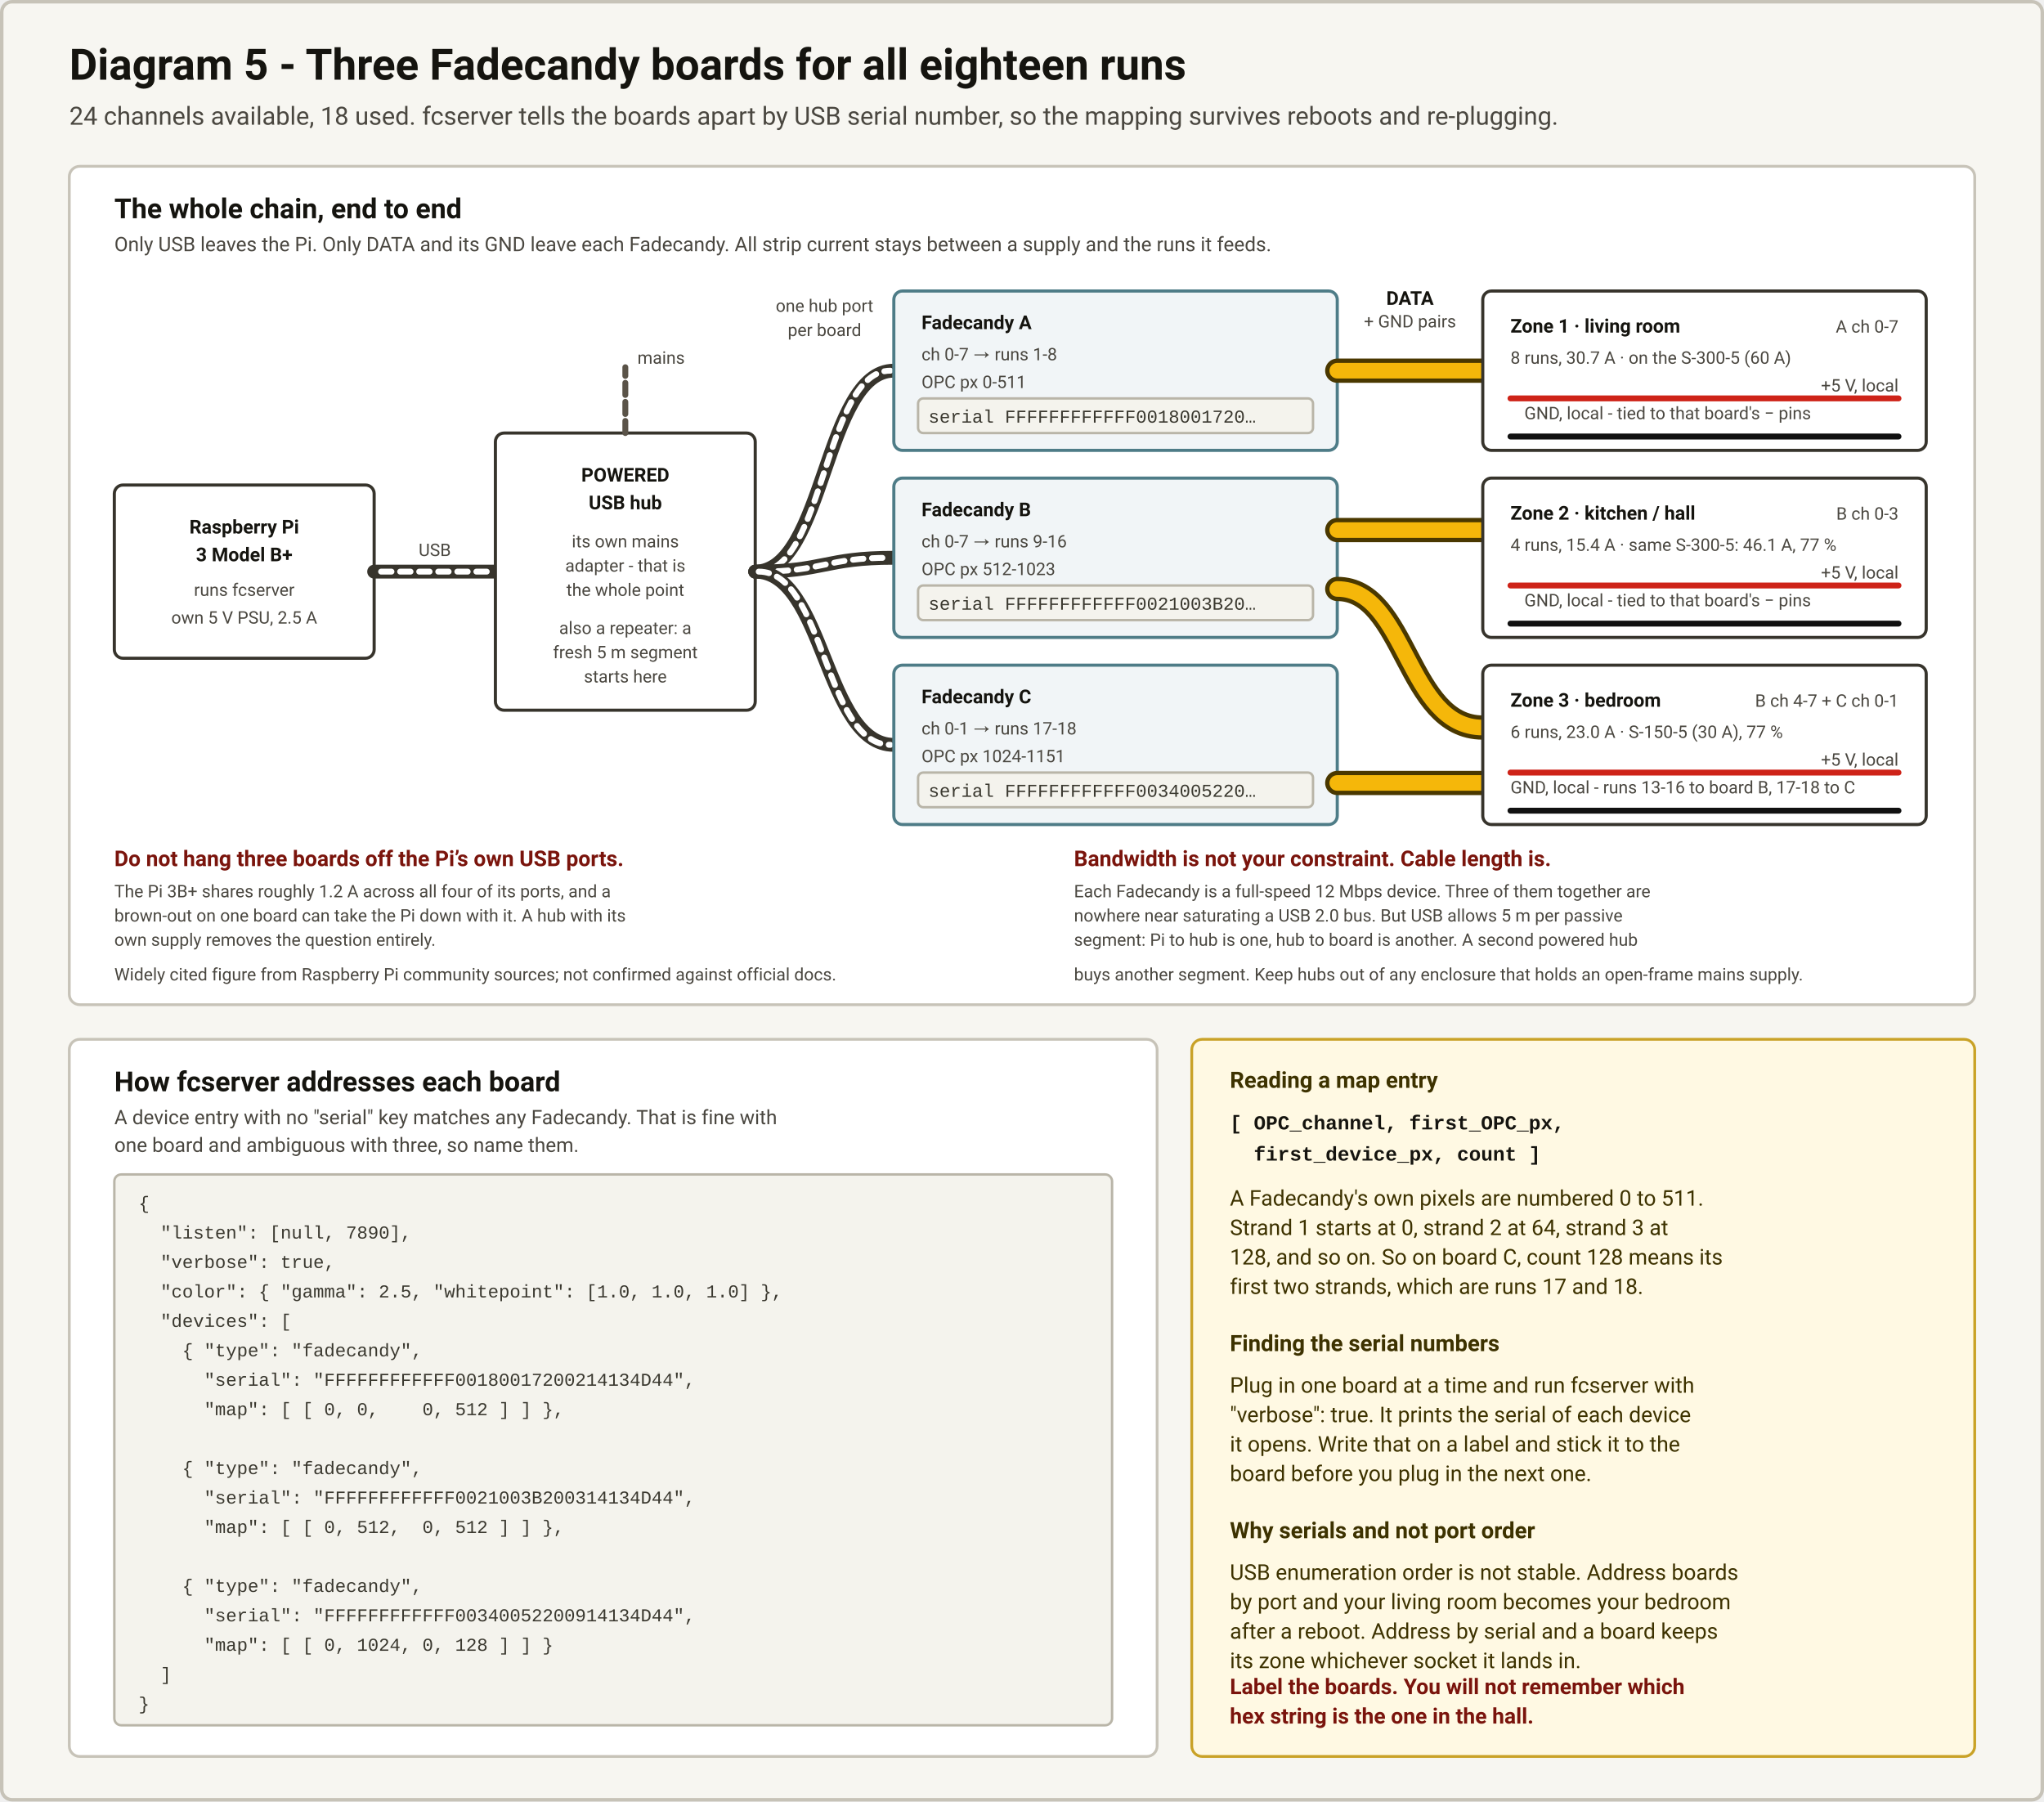
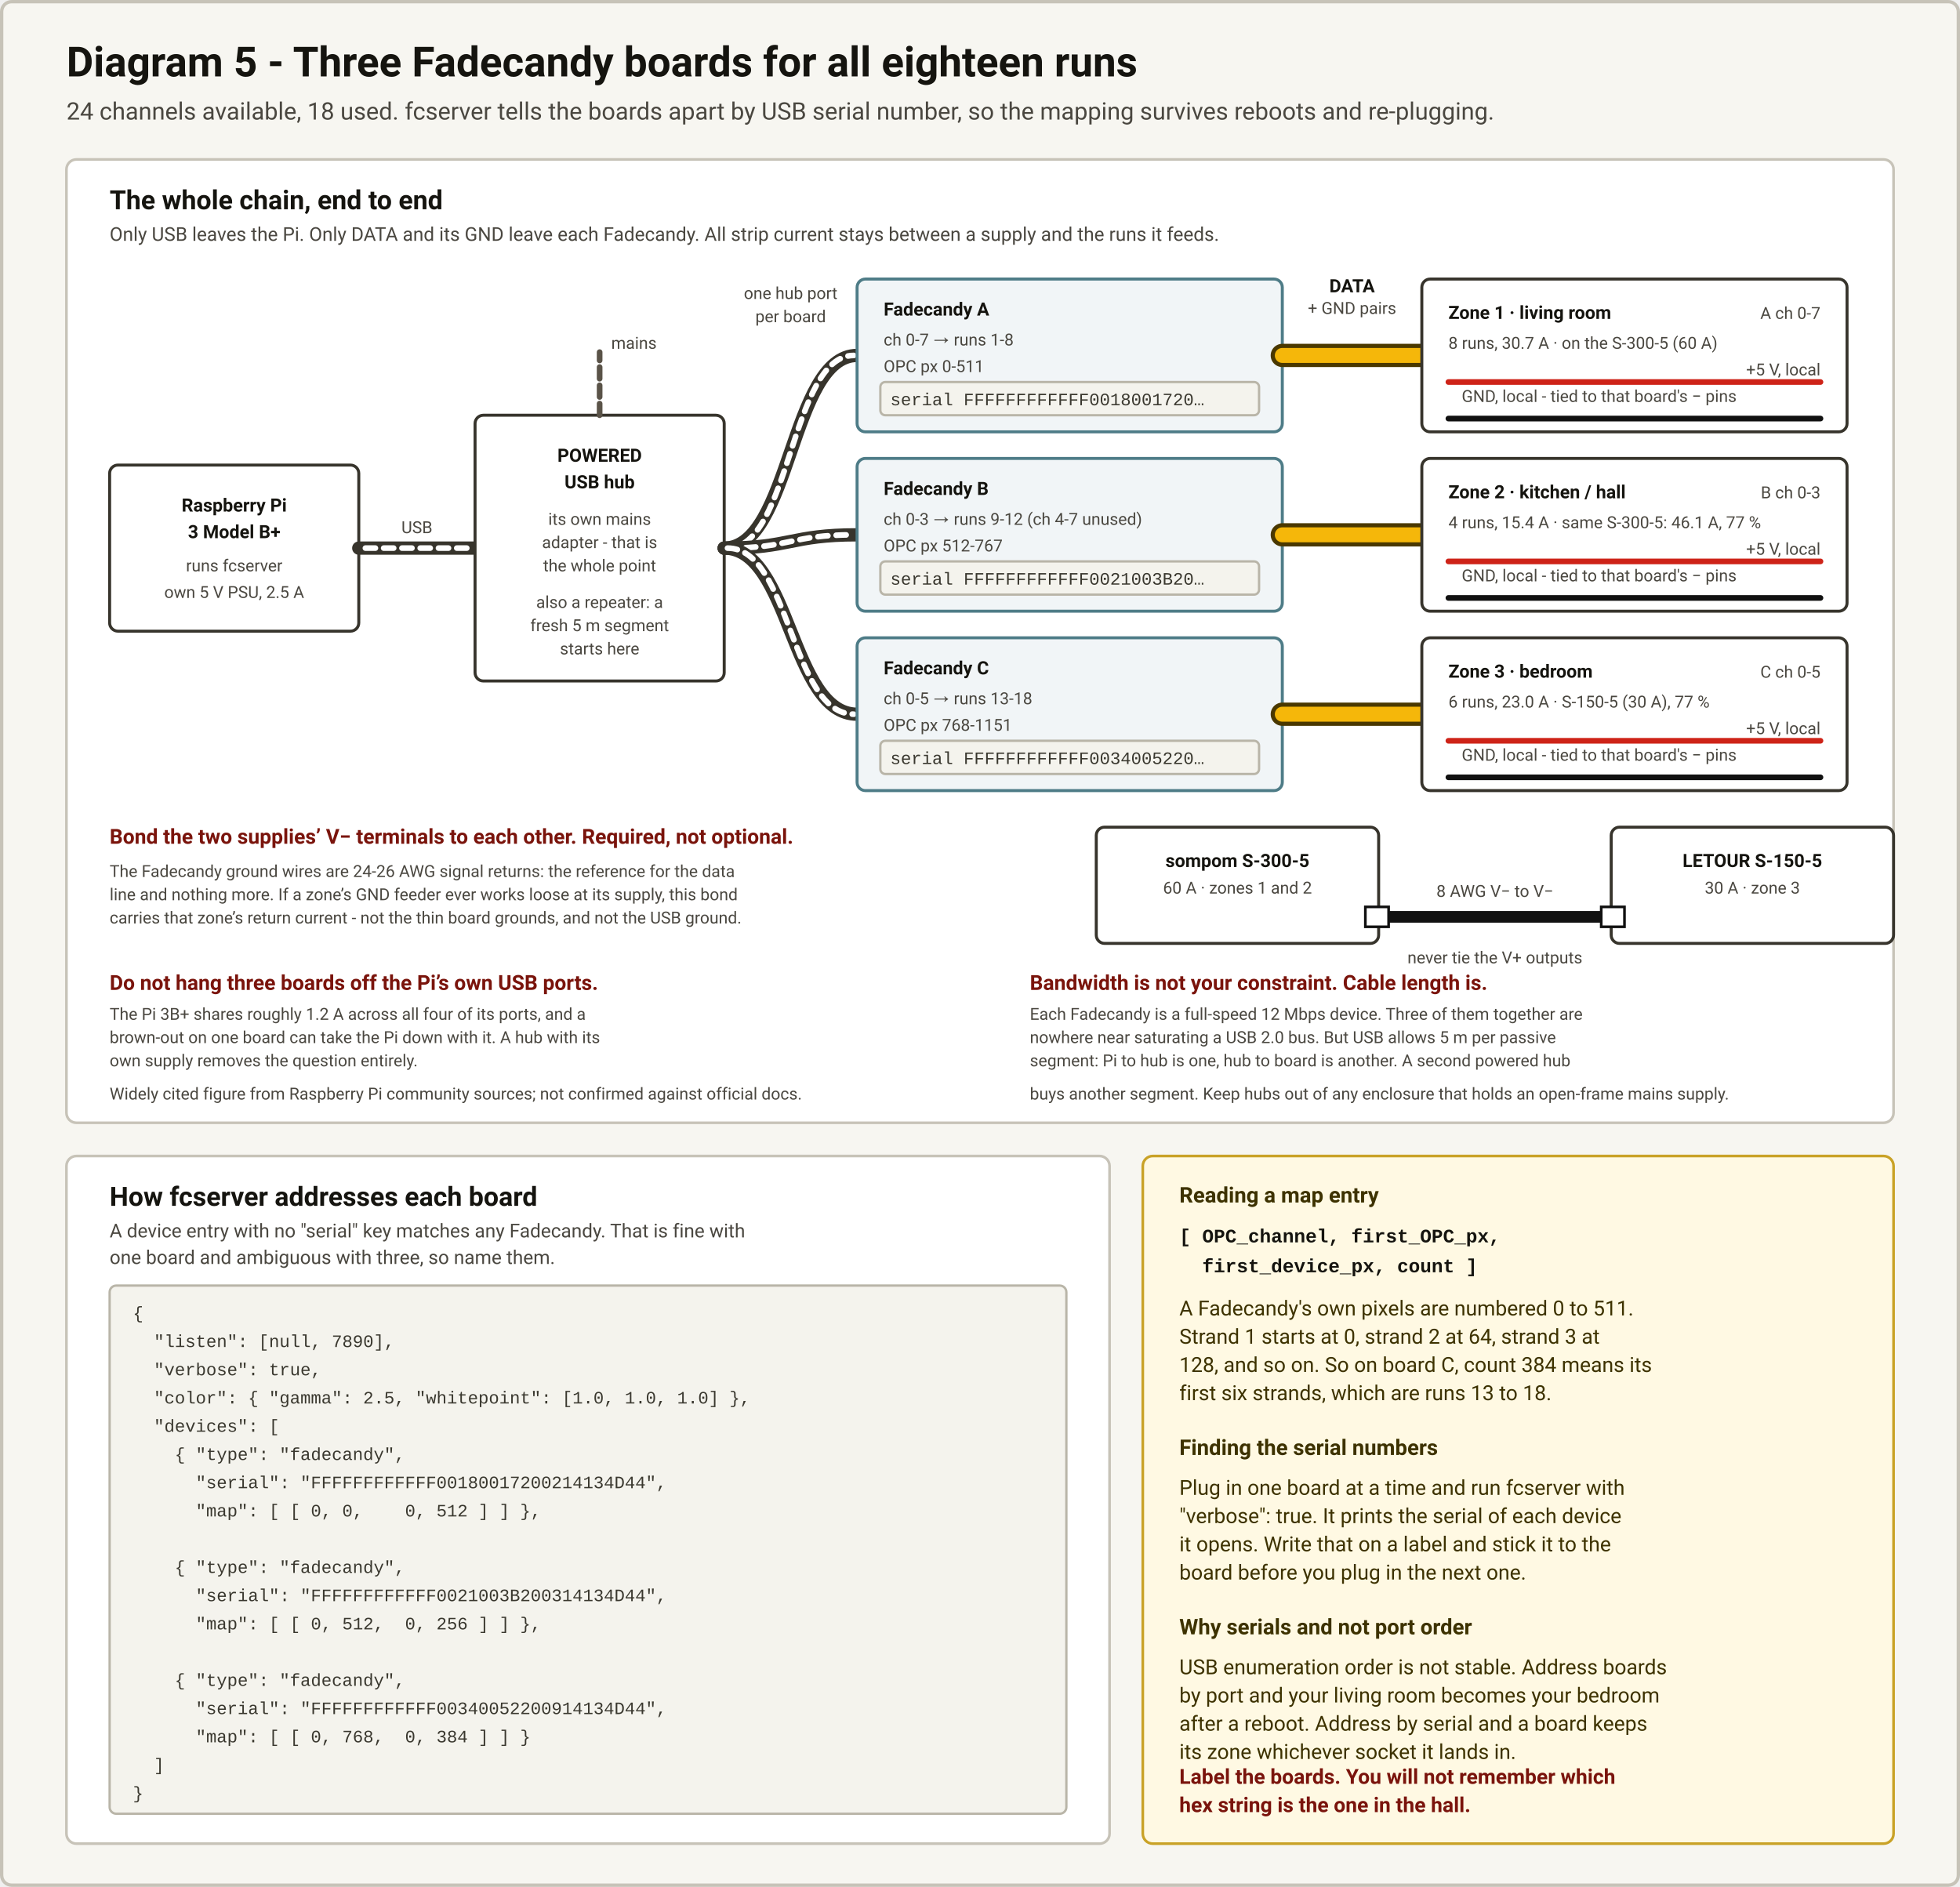
- <svg xmlns="http://www.w3.org/2000/svg" viewBox="0 0 1180 1040" width="1180" height="1040" role="img" aria-labelledby="t5 d5">
+ <svg xmlns="http://www.w3.org/2000/svg" viewBox="0 0 1180 1136" width="1180" height="1136" role="img" aria-labelledby="t5 d5">
  <style>
    .bg     { fill:#F7F6F1; stroke:#C7C3B8; stroke-width:2; }
    .ttl    { font:700 25px ui-sans-serif,system-ui,'Segoe UI',Roboto,Helvetica,Arial,sans-serif; fill:#15140F; }
    .sub    { font:400 14.5px ui-sans-serif,system-ui,'Segoe UI',Roboto,Helvetica,Arial,sans-serif; fill:#4A4740; }
    .lbls   { font:400 11.5px ui-sans-serif,system-ui,'Segoe UI',Roboto,Helvetica,Arial,sans-serif; fill:#4A4740; }
    .tiny   { font:400 10px ui-sans-serif,system-ui,'Segoe UI',Roboto,Helvetica,Arial,sans-serif; fill:#4A4740; }
    .wlbl   { font:700 11px ui-sans-serif,system-ui,'Segoe UI',Roboto,Helvetica,Arial,sans-serif; fill:#15140F; }
    .panttl { font:700 16px ui-sans-serif,system-ui,'Segoe UI',Roboto,Helvetica,Arial,sans-serif; fill:#15140F; }
    .mono   { font:600 11.5px ui-monospace,'SFMono-Regular',Consolas,'Liberation Mono',monospace; fill:#15140F; }
    .monos  { font:400 10.5px ui-monospace,'SFMono-Regular',Consolas,'Liberation Mono',monospace; fill:#3A382F; }

    .pan    { fill:#FFFFFF; stroke:#C7C3B8; stroke-width:1.6; }
    .box    { fill:#FFFFFF; stroke:#37342C; stroke-width:1.8; }
    .fcb    { fill:#F1F5F7; stroke:#4E7C87; stroke-width:1.8; }
    .code   { fill:#F4F3ED; stroke:#B9B5A8; stroke-width:1.4; }

    .usbc   { stroke:#37342C; stroke-width:8; fill:none; stroke-linecap:round; stroke-linejoin:round; }
    .usb    { stroke:#FFFFFF; stroke-width:3.4; fill:none; stroke-linecap:round; stroke-linejoin:round; stroke-dasharray:6 5; }
    .datc   { stroke:#4A3800; stroke-width:14; fill:none; stroke-linecap:round; stroke-linejoin:round; }
    .dat    { stroke:#F5B70A; stroke-width:9; fill:none; stroke-linecap:round; stroke-linejoin:round; }
    .gnd    { stroke:#111111; stroke-width:3.4; fill:none; stroke-linecap:round; }
    .pwr    { stroke:#CE2318; stroke-width:3.4; fill:none; stroke-linecap:round; }
    .mains  { stroke:#5A5348; stroke-width:3.4; fill:none; stroke-linecap:round; stroke-dasharray:7 4; }
+     .bond   { stroke:#111111; stroke-width:7; fill:none; stroke-linecap:round; }

    .note   { fill:#FFF9E3; stroke:#C9A227; stroke-width:1.6; }
    .notet  { font:700 13px ui-sans-serif,system-ui,'Segoe UI',Roboto,Helvetica,Arial,sans-serif; fill:#3D3200; }
    .notep  { font:400 12.5px ui-sans-serif,system-ui,'Segoe UI',Roboto,Helvetica,Arial,sans-serif; fill:#3D3200; }
    .warnt  { font:700 12.5px ui-sans-serif,system-ui,'Segoe UI',Roboto,Helvetica,Arial,sans-serif; fill:#7A140C; }
  </style>
-   <rect class="bg" x="1" y="1" width="1178" height="1038" rx="6" />
+   <rect class="bg" x="1" y="1" width="1178" height="1134" rx="6" />
  <text class="ttl" x="40" y="46">Diagram 5 - Three Fadecandy boards for all eighteen runs</text>
  <text class="sub" x="40" y="72">24 channels available, 18 used. fcserver tells the boards apart by USB serial number, so the mapping survives reboots and re-plugging.</text>
-   <rect class="pan" x="40" y="96" width="1100" height="484" rx="6" />
+   <rect class="pan" x="40" y="96" width="1100" height="580" rx="6" />
  <text class="panttl" x="66" y="126">The whole chain, end to end</text>
  <text class="lbls" x="66" y="145">Only USB leaves the Pi. Only DATA and its GND leave each Fadecandy. All strip current stays between a supply and the runs it feeds.</text>
  <rect class="box" x="66" y="280" width="150" height="100" rx="5" />
  <text class="wlbl" x="141" y="308" text-anchor="middle">Raspberry Pi</text>
  <text class="wlbl" x="141" y="324" text-anchor="middle">3 Model B+</text>
  <text class="tiny" x="141" y="344" text-anchor="middle">runs fcserver</text>
  <text class="tiny" x="141" y="360" text-anchor="middle">own 5 V PSU, 2.5 A</text>
  <path class="usbc" d="M 216 330 H 286" />
  <path class="usb" d="M 220 330 H 282" />
  <text class="tiny" x="251" y="321" text-anchor="middle">USB</text>
  <rect class="box" x="286" y="250" width="150" height="160" rx="5" />
  <text class="wlbl" x="361" y="278" text-anchor="middle">POWERED</text>
  <text class="wlbl" x="361" y="294" text-anchor="middle">USB hub</text>
  <text class="tiny" x="361" y="316" text-anchor="middle">its own mains</text>
  <text class="tiny" x="361" y="330" text-anchor="middle">adapter - that is</text>
  <text class="tiny" x="361" y="344" text-anchor="middle">the whole point</text>
  <text class="tiny" x="361" y="366" text-anchor="middle">also a repeater: a</text>
  <text class="tiny" x="361" y="380" text-anchor="middle">fresh 5 m segment</text>
  <text class="tiny" x="361" y="394" text-anchor="middle">starts here</text>
  <path class="mains" d="M 361 250 V 212" />
  <text class="tiny" x="368" y="210">mains</text>
  <path class="usbc" d="M 436 330 C 476 330, 476 214, 516 214" />
  <path class="usb" d="M 438 330 C 476 330, 476 214, 514 214" />
  <rect class="fcb" x="516" y="168" width="256" height="92" rx="5" />
  <text class="wlbl" x="532" y="190">Fadecandy A</text>
  <text class="tiny" x="532" y="208">ch 0-7 → runs 1-8</text>
  <text class="tiny" x="532" y="224">OPC px 0-511</text>
  <rect class="code" x="530" y="230" width="228" height="20" rx="3" />
  <text class="monos" x="536" y="244" xml:space="preserve">serial FFFFFFFFFFFF0018001720…</text>
  <path class="datc" d="M 772 214 H 856" />
  <path class="dat" d="M 772 214 H 856" />
  <path class="usbc" d="M 436 330 C 476 330, 476 322, 516 322" />
  <path class="usb" d="M 438 330 C 476 330, 476 322, 514 322" />
  <rect class="fcb" x="516" y="276" width="256" height="92" rx="5" />
  <text class="wlbl" x="532" y="298">Fadecandy B</text>
-   <text class="tiny" x="532" y="316">ch 0-7 → runs 9-16</text>
-   <text class="tiny" x="532" y="332">OPC px 512-1023</text>
+   <text class="tiny" x="532" y="316">ch 0-3 → runs 9-12  (ch 4-7 unused)</text>
+   <text class="tiny" x="532" y="332">OPC px 512-767</text>
  <rect class="code" x="530" y="338" width="228" height="20" rx="3" />
  <text class="monos" x="536" y="352" xml:space="preserve">serial FFFFFFFFFFFF0021003B20…</text>
-   <path class="datc" d="M 772 306 H 856" />
-   <path class="dat" d="M 772 306 H 856" />
-   <path class="datc" d="M 772 340 C 812 340, 812 420, 856 420" />
-   <path class="dat" d="M 772 340 C 812 340, 812 420, 856 420" />
+   <path class="datc" d="M 772 322 H 856" />
+   <path class="dat" d="M 772 322 H 856" />
  <path class="usbc" d="M 436 330 C 476 330, 476 430, 516 430" />
  <path class="usb" d="M 438 330 C 476 330, 476 430, 514 430" />
  <rect class="fcb" x="516" y="384" width="256" height="92" rx="5" />
  <text class="wlbl" x="532" y="406">Fadecandy C</text>
-   <text class="tiny" x="532" y="424">ch 0-1 → runs 17-18</text>
-   <text class="tiny" x="532" y="440">OPC px 1024-1151</text>
+   <text class="tiny" x="532" y="424">ch 0-5 → runs 13-18</text>
+   <text class="tiny" x="532" y="440">OPC px 768-1151</text>
  <rect class="code" x="530" y="446" width="228" height="20" rx="3" />
  <text class="monos" x="536" y="460" xml:space="preserve">serial FFFFFFFFFFFF0034005220…</text>
-   <path class="datc" d="M 772 452 H 856" />
-   <path class="dat" d="M 772 452 H 856" />
+   <path class="datc" d="M 772 430 H 856" />
+   <path class="dat" d="M 772 430 H 856" />
  <text class="tiny" x="476" y="180" text-anchor="middle">one hub port</text>
  <text class="tiny" x="476" y="194" text-anchor="middle">per board</text>
  <text class="wlbl" x="814" y="176" text-anchor="middle">DATA</text>
  <text class="tiny" x="814" y="189" text-anchor="middle">+ GND pairs</text>
  <rect class="box" x="856" y="168" width="256" height="92" rx="5" />
  <text class="wlbl" x="872" y="192">Zone 1 · living room</text>
  <text class="tiny" x="1096" y="192" text-anchor="end">A ch 0-7</text>
  <text class="tiny" x="872" y="210">8 runs, 30.7 A · on the S-300-5 (60 A)</text>
  <path class="pwr" d="M 872 230 H 1096" />
  <path class="gnd" d="M 872 252 H 1096" />
  <text class="tiny" x="1096" y="226" text-anchor="end">+5 V, local</text>
  <text class="tiny" x="880" y="242">GND, local - tied to that board's − pins</text>
  <rect class="box" x="856" y="276" width="256" height="92" rx="5" />
  <text class="wlbl" x="872" y="300">Zone 2 · kitchen / hall</text>
  <text class="tiny" x="1096" y="300" text-anchor="end">B ch 0-3</text>
  <text class="tiny" x="872" y="318">4 runs, 15.4 A · same S-300-5: 46.1 A, 77 %</text>
  <path class="pwr" d="M 872 338 H 1096" />
  <path class="gnd" d="M 872 360 H 1096" />
  <text class="tiny" x="1096" y="334" text-anchor="end">+5 V, local</text>
  <text class="tiny" x="880" y="350">GND, local - tied to that board's − pins</text>
  <rect class="box" x="856" y="384" width="256" height="92" rx="5" />
  <text class="wlbl" x="872" y="408">Zone 3 · bedroom</text>
-   <text class="tiny" x="1096" y="408" text-anchor="end">B ch 4-7 + C ch 0-1</text>
+   <text class="tiny" x="1096" y="408" text-anchor="end">C ch 0-5</text>
  <text class="tiny" x="872" y="426">6 runs, 23.0 A · S-150-5 (30 A), 77 %</text>
  <path class="pwr" d="M 872 446 H 1096" />
  <path class="gnd" d="M 872 468 H 1096" />
  <text class="tiny" x="1096" y="442" text-anchor="end">+5 V, local</text>
-   <text class="tiny" x="872" y="458">GND, local - runs 13-16 to board B, 17-18 to C</text>
-   <text class="warnt" x="66" y="500">Do not hang three boards off the Pi’s own USB ports.</text>
-   <text class="tiny" x="66" y="518">The Pi 3B+ shares roughly 1.2 A across all four of its ports, and a</text>
-   <text class="tiny" x="66" y="532">brown-out on one board can take the Pi down with it. A hub with its</text>
-   <text class="tiny" x="66" y="546">own supply removes the question entirely.</text>
-   <text class="tiny" x="66" y="566">Widely cited figure from Raspberry Pi community sources; not confirmed against official docs.</text>
-   <text class="warnt" x="620" y="500">Bandwidth is not your constraint. Cable length is.</text>
-   <text class="tiny" x="620" y="518">Each Fadecandy is a full-speed 12 Mbps device. Three of them together are</text>
-   <text class="tiny" x="620" y="532">nowhere near saturating a USB 2.0 bus. But USB allows 5 m per passive</text>
-   <text class="tiny" x="620" y="546">segment: Pi to hub is one, hub to board is another. A second powered hub</text>
-   <text class="tiny" x="620" y="566">buys another segment. Keep hubs out of any enclosure that holds an open-frame mains supply.</text>
-   <rect class="pan" x="40" y="600" width="628" height="414" rx="6" />
-   <text class="panttl" x="66" y="630">How fcserver addresses each board</text>
-   <text class="lbls" x="66" y="649">A device entry with no "serial" key matches any Fadecandy. That is fine with</text>
-   <text class="lbls" x="66" y="665">one board and ambiguous with three, so name them.</text>
-   <rect class="code" x="66" y="678" width="576" height="318" rx="4" />
-   <text class="monos" x="80" y="698" xml:space="preserve">{</text>
-   <text class="monos" x="80" y="715" xml:space="preserve">  "listen": [null, 7890],</text>
-   <text class="monos" x="80" y="732" xml:space="preserve">  "verbose": true,</text>
-   <text class="monos" x="80" y="749" xml:space="preserve">  "color": { "gamma": 2.5, "whitepoint": [1.0, 1.0, 1.0] },</text>
-   <text class="monos" x="80" y="766" xml:space="preserve">  "devices": [</text>
-   <text class="monos" x="80" y="783" xml:space="preserve">    { "type": "fadecandy",</text>
-   <text class="monos" x="80" y="800" xml:space="preserve">      "serial": "FFFFFFFFFFFF00180017200214134D44",</text>
-   <text class="monos" x="80" y="817" xml:space="preserve">      "map": [ [ 0, 0,    0, 512 ] ] },</text>
-   <text class="monos" x="80" y="834" xml:space="preserve" />
-   <text class="monos" x="80" y="851" xml:space="preserve">    { "type": "fadecandy",</text>
-   <text class="monos" x="80" y="868" xml:space="preserve">      "serial": "FFFFFFFFFFFF0021003B200314134D44",</text>
-   <text class="monos" x="80" y="885" xml:space="preserve">      "map": [ [ 0, 512,  0, 512 ] ] },</text>
-   <text class="monos" x="80" y="902" xml:space="preserve" />
-   <text class="monos" x="80" y="919" xml:space="preserve">    { "type": "fadecandy",</text>
-   <text class="monos" x="80" y="936" xml:space="preserve">      "serial": "FFFFFFFFFFFF00340052200914134D44",</text>
-   <text class="monos" x="80" y="953" xml:space="preserve">      "map": [ [ 0, 1024, 0, 128 ] ] }</text>
-   <text class="monos" x="80" y="970" xml:space="preserve">  ]</text>
-   <text class="monos" x="80" y="987" xml:space="preserve">}</text>
-   <rect class="note" x="688" y="600" width="452" height="414" rx="6" />
-   <text class="notet" x="710" y="628">Reading a map entry</text>
-   <text class="mono" x="710" y="652" xml:space="preserve">[ OPC_channel, first_OPC_px,</text>
-   <text class="mono" x="710" y="670" xml:space="preserve">  first_device_px, count ]</text>
-   <text class="notep" x="710" y="696">A Fadecandy's own pixels are numbered 0 to 511.</text>
-   <text class="notep" x="710" y="713">Strand 1 starts at 0, strand 2 at 64, strand 3 at</text>
-   <text class="notep" x="710" y="730">128, and so on. So on board C, count 128 means its</text>
-   <text class="notep" x="710" y="747">first two strands, which are runs 17 and 18.</text>
-   <text class="notet" x="710" y="780">Finding the serial numbers</text>
-   <text class="notep" x="710" y="804">Plug in one board at a time and run fcserver with</text>
-   <text class="notep" x="710" y="821">"verbose": true. It prints the serial of each device</text>
-   <text class="notep" x="710" y="838">it opens. Write that on a label and stick it to the</text>
-   <text class="notep" x="710" y="855">board before you plug in the next one.</text>
-   <text class="notet" x="710" y="888">Why serials and not port order</text>
-   <text class="notep" x="710" y="912">USB enumeration order is not stable. Address boards</text>
-   <text class="notep" x="710" y="929">by port and your living room becomes your bedroom</text>
-   <text class="notep" x="710" y="946">after a reboot. Address by serial and a board keeps</text>
-   <text class="notep" x="710" y="963">its zone whichever socket it lands in.</text>
-   <text class="warnt" x="710" y="978">Label the boards. You will not remember which</text>
-   <text class="warnt" x="710" y="995">hex string is the one in the hall.</text>
+   <text class="tiny" x="880" y="458">GND, local - tied to that board's − pins</text>
+   <text class="warnt" x="66" y="508">Bond the two supplies’ V− terminals to each other. Required, not optional.</text>
+   <text class="tiny" x="66" y="528">The Fadecandy ground wires are 24-26 AWG signal returns: the reference for the data</text>
+   <text class="tiny" x="66" y="542">line and nothing more. If a zone’s GND feeder ever works loose at its supply, this bond</text>
+   <text class="tiny" x="66" y="556">carries that zone’s return current - not the thin board grounds, and not the USB ground.</text>
+   <rect class="box" x="660" y="498" width="170" height="70" rx="5" />
+   <text class="wlbl" x="745" y="522" text-anchor="middle">sompom S-300-5</text>
+   <text class="tiny" x="745" y="538" text-anchor="middle">60 A · zones 1 and 2</text>
+   <rect class="box" x="970" y="498" width="170" height="70" rx="5" />
+   <text class="wlbl" x="1055" y="522" text-anchor="middle">LETOUR S-150-5</text>
+   <text class="tiny" x="1055" y="538" text-anchor="middle">30 A · zone 3</text>
+   <path class="bond" d="M 830 552 H 970" />
+   <rect x="822" y="546" width="14" height="12" fill="#FFFFFF" stroke="#111111" stroke-width="1.6" />
+   <rect x="964" y="546" width="14" height="12" fill="#FFFFFF" stroke="#111111" stroke-width="1.6" />
+   <text class="tiny" x="900" y="540" text-anchor="middle">8 AWG V− to V−</text>
+   <text class="tiny" x="900" y="580" text-anchor="middle">never tie the V+ outputs</text>
+   <text class="warnt" x="66" y="596">Do not hang three boards off the Pi’s own USB ports.</text>
+   <text class="tiny" x="66" y="614">The Pi 3B+ shares roughly 1.2 A across all four of its ports, and a</text>
+   <text class="tiny" x="66" y="628">brown-out on one board can take the Pi down with it. A hub with its</text>
+   <text class="tiny" x="66" y="642">own supply removes the question entirely.</text>
+   <text class="tiny" x="66" y="662">Widely cited figure from Raspberry Pi community sources; not confirmed against official docs.</text>
+   <text class="warnt" x="620" y="596">Bandwidth is not your constraint. Cable length is.</text>
+   <text class="tiny" x="620" y="614">Each Fadecandy is a full-speed 12 Mbps device. Three of them together are</text>
+   <text class="tiny" x="620" y="628">nowhere near saturating a USB 2.0 bus. But USB allows 5 m per passive</text>
+   <text class="tiny" x="620" y="642">segment: Pi to hub is one, hub to board is another. A second powered hub</text>
+   <text class="tiny" x="620" y="662">buys another segment. Keep hubs out of any enclosure that holds an open-frame mains supply.</text>
+   <rect class="pan" x="40" y="696" width="628" height="414" rx="6" />
+   <text class="panttl" x="66" y="726">How fcserver addresses each board</text>
+   <text class="lbls" x="66" y="745">A device entry with no "serial" key matches any Fadecandy. That is fine with</text>
+   <text class="lbls" x="66" y="761">one board and ambiguous with three, so name them.</text>
+   <rect class="code" x="66" y="774" width="576" height="318" rx="4" />
+   <text class="monos" x="80" y="794" xml:space="preserve">{</text>
+   <text class="monos" x="80" y="811" xml:space="preserve">  "listen": [null, 7890],</text>
+   <text class="monos" x="80" y="828" xml:space="preserve">  "verbose": true,</text>
+   <text class="monos" x="80" y="845" xml:space="preserve">  "color": { "gamma": 2.5, "whitepoint": [1.0, 1.0, 1.0] },</text>
+   <text class="monos" x="80" y="862" xml:space="preserve">  "devices": [</text>
+   <text class="monos" x="80" y="879" xml:space="preserve">    { "type": "fadecandy",</text>
+   <text class="monos" x="80" y="896" xml:space="preserve">      "serial": "FFFFFFFFFFFF00180017200214134D44",</text>
+   <text class="monos" x="80" y="913" xml:space="preserve">      "map": [ [ 0, 0,    0, 512 ] ] },</text>
+   <text class="monos" x="80" y="930" xml:space="preserve" />
+   <text class="monos" x="80" y="947" xml:space="preserve">    { "type": "fadecandy",</text>
+   <text class="monos" x="80" y="964" xml:space="preserve">      "serial": "FFFFFFFFFFFF0021003B200314134D44",</text>
+   <text class="monos" x="80" y="981" xml:space="preserve">      "map": [ [ 0, 512,  0, 256 ] ] },</text>
+   <text class="monos" x="80" y="998" xml:space="preserve" />
+   <text class="monos" x="80" y="1015" xml:space="preserve">    { "type": "fadecandy",</text>
+   <text class="monos" x="80" y="1032" xml:space="preserve">      "serial": "FFFFFFFFFFFF00340052200914134D44",</text>
+   <text class="monos" x="80" y="1049" xml:space="preserve">      "map": [ [ 0, 768,  0, 384 ] ] }</text>
+   <text class="monos" x="80" y="1066" xml:space="preserve">  ]</text>
+   <text class="monos" x="80" y="1083" xml:space="preserve">}</text>
+   <rect class="note" x="688" y="696" width="452" height="414" rx="6" />
+   <text class="notet" x="710" y="724">Reading a map entry</text>
+   <text class="mono" x="710" y="748" xml:space="preserve">[ OPC_channel, first_OPC_px,</text>
+   <text class="mono" x="710" y="766" xml:space="preserve">  first_device_px, count ]</text>
+   <text class="notep" x="710" y="792">A Fadecandy's own pixels are numbered 0 to 511.</text>
+   <text class="notep" x="710" y="809">Strand 1 starts at 0, strand 2 at 64, strand 3 at</text>
+   <text class="notep" x="710" y="826">128, and so on. So on board C, count 384 means its</text>
+   <text class="notep" x="710" y="843">first six strands, which are runs 13 to 18.</text>
+   <text class="notet" x="710" y="876">Finding the serial numbers</text>
+   <text class="notep" x="710" y="900">Plug in one board at a time and run fcserver with</text>
+   <text class="notep" x="710" y="917">"verbose": true. It prints the serial of each device</text>
+   <text class="notep" x="710" y="934">it opens. Write that on a label and stick it to the</text>
+   <text class="notep" x="710" y="951">board before you plug in the next one.</text>
+   <text class="notet" x="710" y="984">Why serials and not port order</text>
+   <text class="notep" x="710" y="1008">USB enumeration order is not stable. Address boards</text>
+   <text class="notep" x="710" y="1025">by port and your living room becomes your bedroom</text>
+   <text class="notep" x="710" y="1042">after a reboot. Address by serial and a board keeps</text>
+   <text class="notep" x="710" y="1059">its zone whichever socket it lands in.</text>
+   <text class="warnt" x="710" y="1074">Label the boards. You will not remember which</text>
+   <text class="warnt" x="710" y="1091">hex string is the one in the hall.</text>
</svg>
